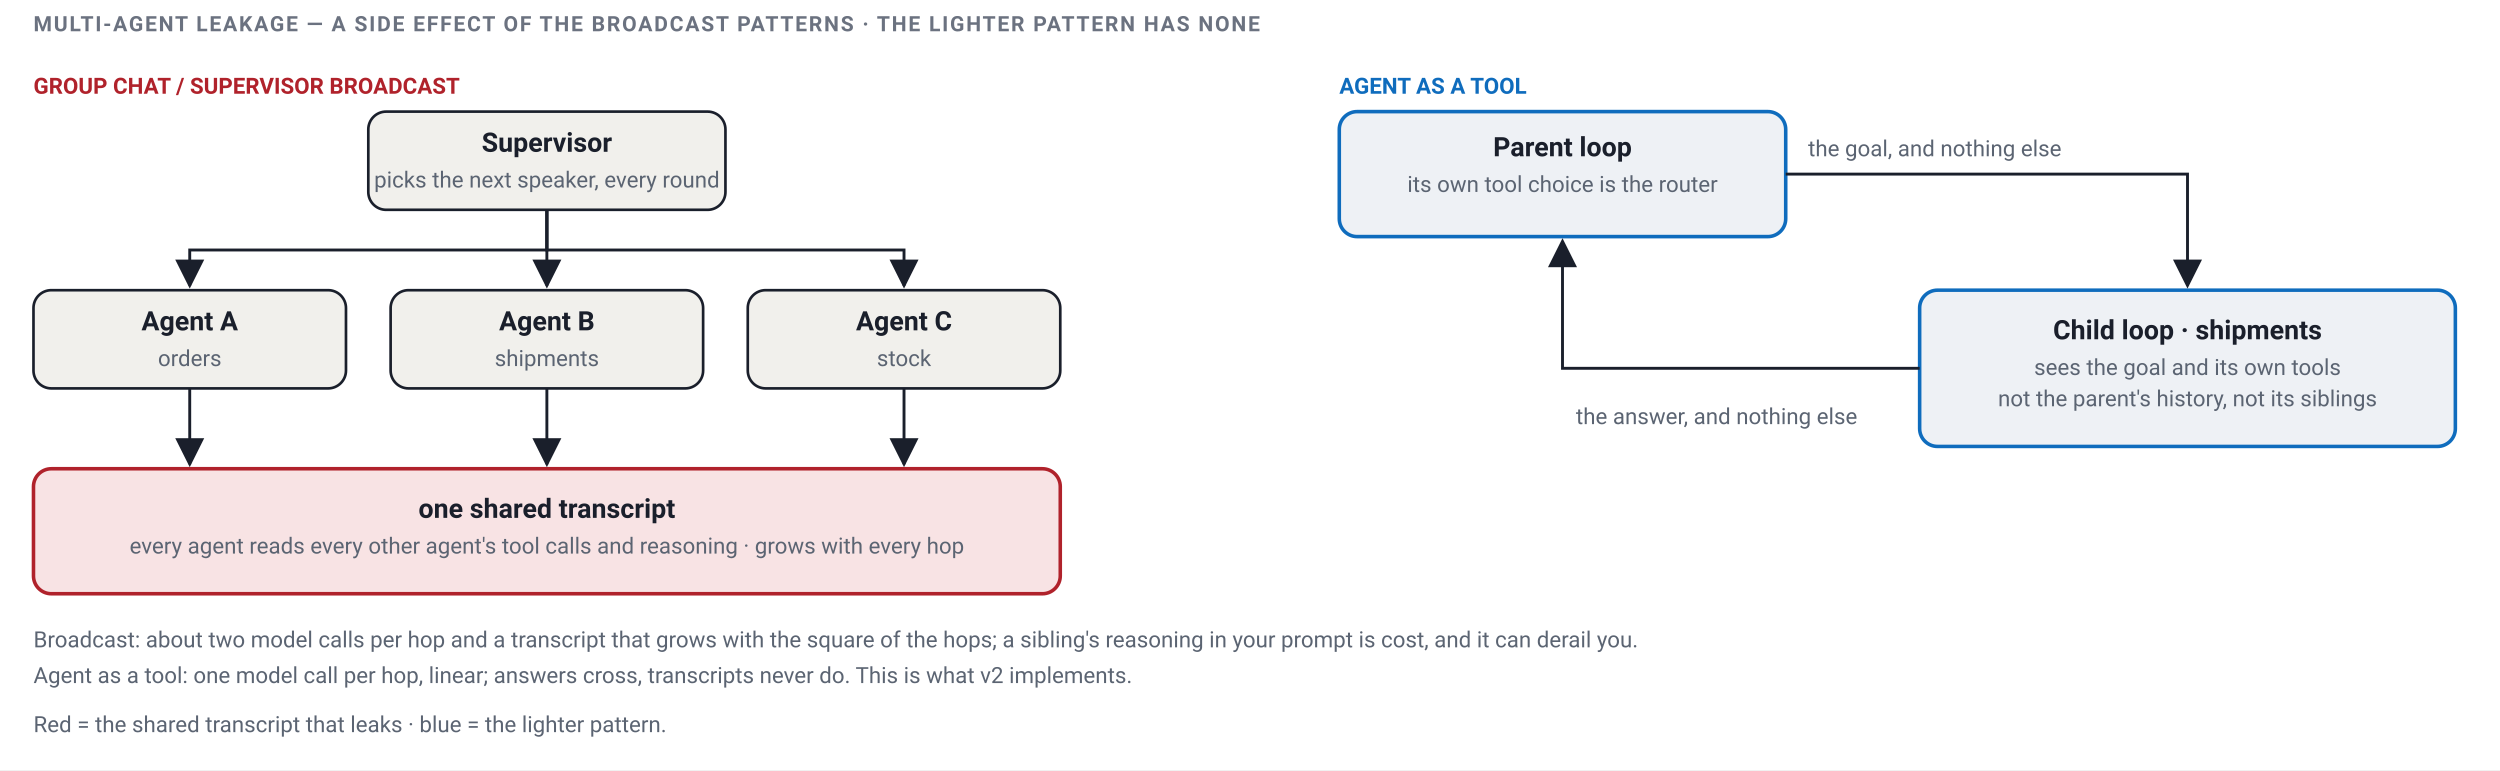
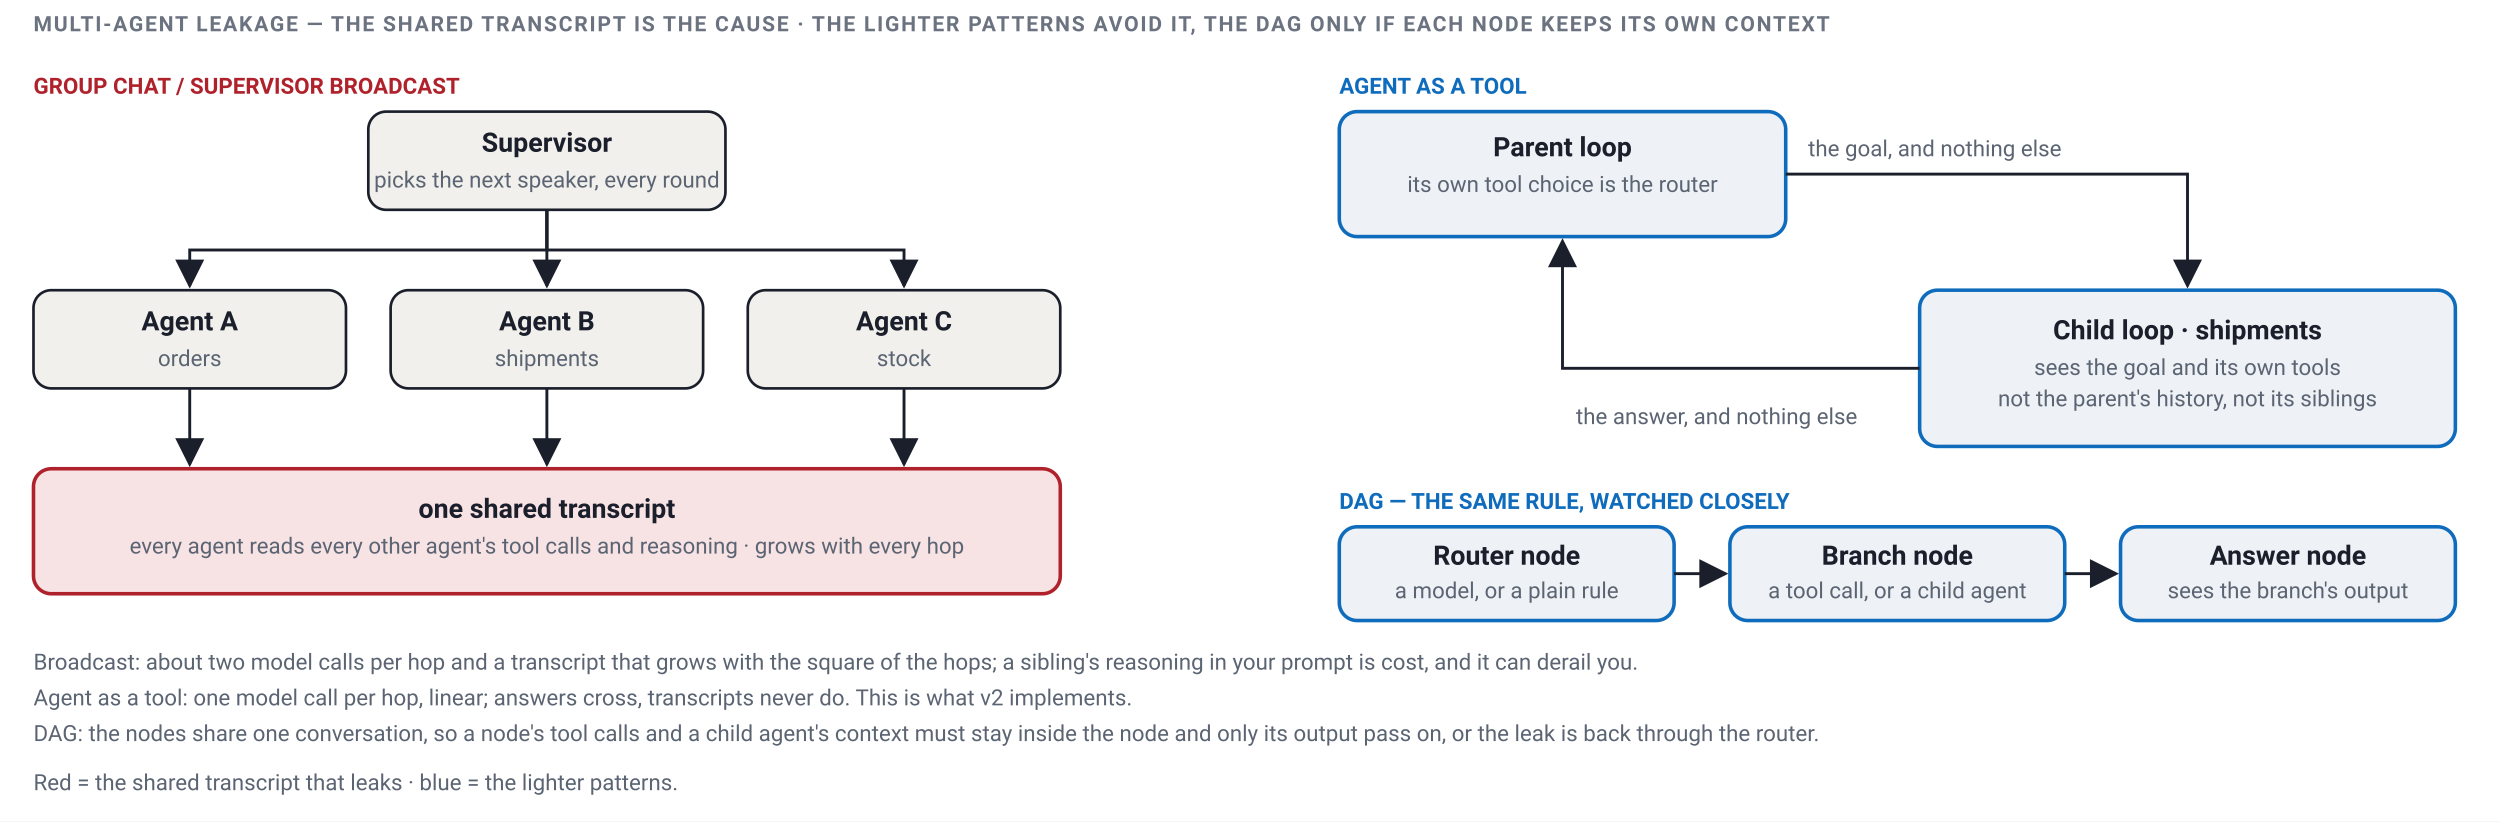
- <svg xmlns="http://www.w3.org/2000/svg" viewBox="0 0 1120 345" style="width:100%;max-width:1120px;font-family:-apple-system,Segoe UI,Roboto,sans-serif;font-size:12px">
+ <svg xmlns="http://www.w3.org/2000/svg" viewBox="0 0 1120 368" style="width:100%;max-width:1120px;font-family:-apple-system,Segoe UI,Roboto,sans-serif;font-size:12px">
  <defs>
    <marker id="ah" markerWidth="10" markerHeight="10" refX="9" refY="5" orient="auto">
      <path d="M0,0 L10,5 L0,10 z" fill="#1a1f2b" />
    </marker>
    <marker id="ahb" markerWidth="10" markerHeight="10" refX="9" refY="5" orient="auto">
      <path d="M0,0 L10,5 L0,10 z" fill="#0f6cbd" />
    </marker>
  </defs>
  <style>.b{fill:#fff;stroke:#1a1f2b;stroke-width:1.4;rx:8}.s{fill:#f1f0ec;stroke:#1a1f2b;stroke-width:1.2;rx:8}.o{fill:#eef1f5;stroke:#0f6cbd;stroke-width:1.6;rx:8}.mt{fill:#fbe6d2;stroke:#a85713;stroke-width:1.6;rx:8}.wx{fill:#f8e3e4;stroke:#b0222b;stroke-width:1.6;rx:8}.h{fill:#1a1f2b;font-weight:600}.m{fill:#5b6472;font-size:10px}.y{fill:#6b7280;font-size:9.5px;font-weight:700;letter-spacing:.08em}.rx{fill:#b0222b;font-size:10px;font-weight:600}.bx{fill:#0f6cbd;font-size:10px;font-weight:600}.l{stroke:#1a1f2b;stroke-width:1.3;marker-end:url(#ah)}.p{fill:none;stroke:#1a1f2b;stroke-width:1.3;marker-end:url(#ah)}.d{stroke:#0f6cbd;stroke-width:1.3;stroke-dasharray:5 4;marker-end:url(#ahb);fill:none}</style>
-   <rect width="1120" height="345" fill="#fff" />
-   <text class="y" x="15" y="14">MULTI-AGENT LEAKAGE — A SIDE EFFECT OF THE BROADCAST PATTERNS · THE LIGHTER PATTERN HAS NONE</text>
+   <rect width="1120" height="368" fill="#fff" />
+   <text class="y" x="15" y="14">MULTI-AGENT LEAKAGE — THE SHARED TRANSCRIPT IS THE CAUSE · THE LIGHTER PATTERNS AVOID IT, THE DAG ONLY IF EACH NODE KEEPS ITS OWN CONTEXT</text>
  <text class="rx" x="15" y="42">GROUP CHAT / SUPERVISOR BROADCAST</text>
  <rect class="s" x="165" y="50" width="160" height="44" />
  <text class="h" x="245" y="68" text-anchor="middle">Supervisor</text>
  <text class="m" x="245" y="84" text-anchor="middle">picks the next speaker, every round</text>
  <rect class="s" x="15" y="130" width="140" height="44" />
  <text class="h" x="85" y="148" text-anchor="middle">Agent A</text>
  <text class="m" x="85" y="164" text-anchor="middle">orders</text>
  <rect class="s" x="175" y="130" width="140" height="44" />
  <text class="h" x="245" y="148" text-anchor="middle">Agent B</text>
  <text class="m" x="245" y="164" text-anchor="middle">shipments</text>
  <rect class="s" x="335" y="130" width="140" height="44" />
  <text class="h" x="405" y="148" text-anchor="middle">Agent C</text>
  <text class="m" x="405" y="164" text-anchor="middle">stock</text>
  <rect class="wx" x="15" y="210" width="460" height="56" />
  <text class="h" x="245" y="232" text-anchor="middle">one shared transcript</text>
  <text class="m" x="245" y="248" text-anchor="middle">every agent reads every other agent's tool calls and reasoning · grows with every hop</text>
  <path class="p" d="M245,94 L245,112 L85,112 L85,128" />
  <path class="p" d="M245,94 L245,128" />
  <path class="p" d="M245,94 L245,112 L405,112 L405,128" />
  <line class="l" x1="85" y1="174" x2="85" y2="208" />
  <line class="l" x1="245" y1="174" x2="245" y2="208" />
  <line class="l" x1="405" y1="174" x2="405" y2="208" />
-   <text class="m" x="15" y="290">Broadcast: about two model calls per hop and a transcript that grows with the square of the hops; a sibling's reasoning in your prompt is cost, and it can derail you.</text>
+   <text class="bx" x="600" y="228">DAG — THE SAME RULE, WATCHED CLOSELY</text>
+   <rect class="o" x="600" y="236" width="150" height="42" />
+   <text class="h" x="675" y="253" text-anchor="middle">Router node</text>
+   <text class="m" x="675" y="268" text-anchor="middle">a model, or a plain rule</text>
+   <rect class="o" x="775" y="236" width="150" height="42" />
+   <text class="h" x="850" y="253" text-anchor="middle">Branch node</text>
+   <text class="m" x="850" y="268" text-anchor="middle">a tool call, or a child agent</text>
+   <rect class="o" x="950" y="236" width="150" height="42" />
+   <text class="h" x="1025" y="253" text-anchor="middle">Answer node</text>
+   <text class="m" x="1025" y="268" text-anchor="middle">sees the branch's output</text>
+   <line class="l" x1="750" y1="257" x2="773" y2="257" />
+   <line class="l" x1="925" y1="257" x2="948" y2="257" />
+   <text class="m" x="15" y="300">Broadcast: about two model calls per hop and a transcript that grows with the square of the hops; a sibling's reasoning in your prompt is cost, and it can derail you.</text>
  <text class="bx" x="600" y="42">AGENT AS A TOOL</text>
  <rect class="o" x="600" y="50" width="200" height="56" />
  <text class="h" x="700" y="70" text-anchor="middle">Parent loop</text>
  <text class="m" x="700" y="86" text-anchor="middle">its own tool choice is the router</text>
  <rect class="o" x="860" y="130" width="240" height="70" />
  <text class="h" x="980" y="152" text-anchor="middle">Child loop · shipments</text>
  <text class="m" x="980" y="168" text-anchor="middle">sees the goal and its own tools</text>
  <text class="m" x="980" y="182" text-anchor="middle">not the parent's history, not its siblings</text>
  <path class="p" d="M800,78 L980,78 L980,128" />
  <text class="m" x="810" y="70">the goal, and nothing else</text>
  <path class="p" d="M860,165 L700,165 L700,108" />
  <text class="m" x="706" y="190">the answer, and nothing else</text>
-   <text class="m" x="15" y="306">Agent as a tool: one model call per hop, linear; answers cross, transcripts never do. This is what v2 implements.</text>
-   <text class="m" x="15" y="328">Red = the shared transcript that leaks · blue = the lighter pattern.</text>
+   <text class="m" x="15" y="316">Agent as a tool: one model call per hop, linear; answers cross, transcripts never do. This is what v2 implements.</text>
+   <text class="m" x="15" y="332">DAG: the nodes share one conversation, so a node's tool calls and a child agent's context must stay inside the node and only its output pass on, or the leak is back through the router.</text>
+   <text class="m" x="15" y="354">Red = the shared transcript that leaks · blue = the lighter patterns.</text>
</svg>
